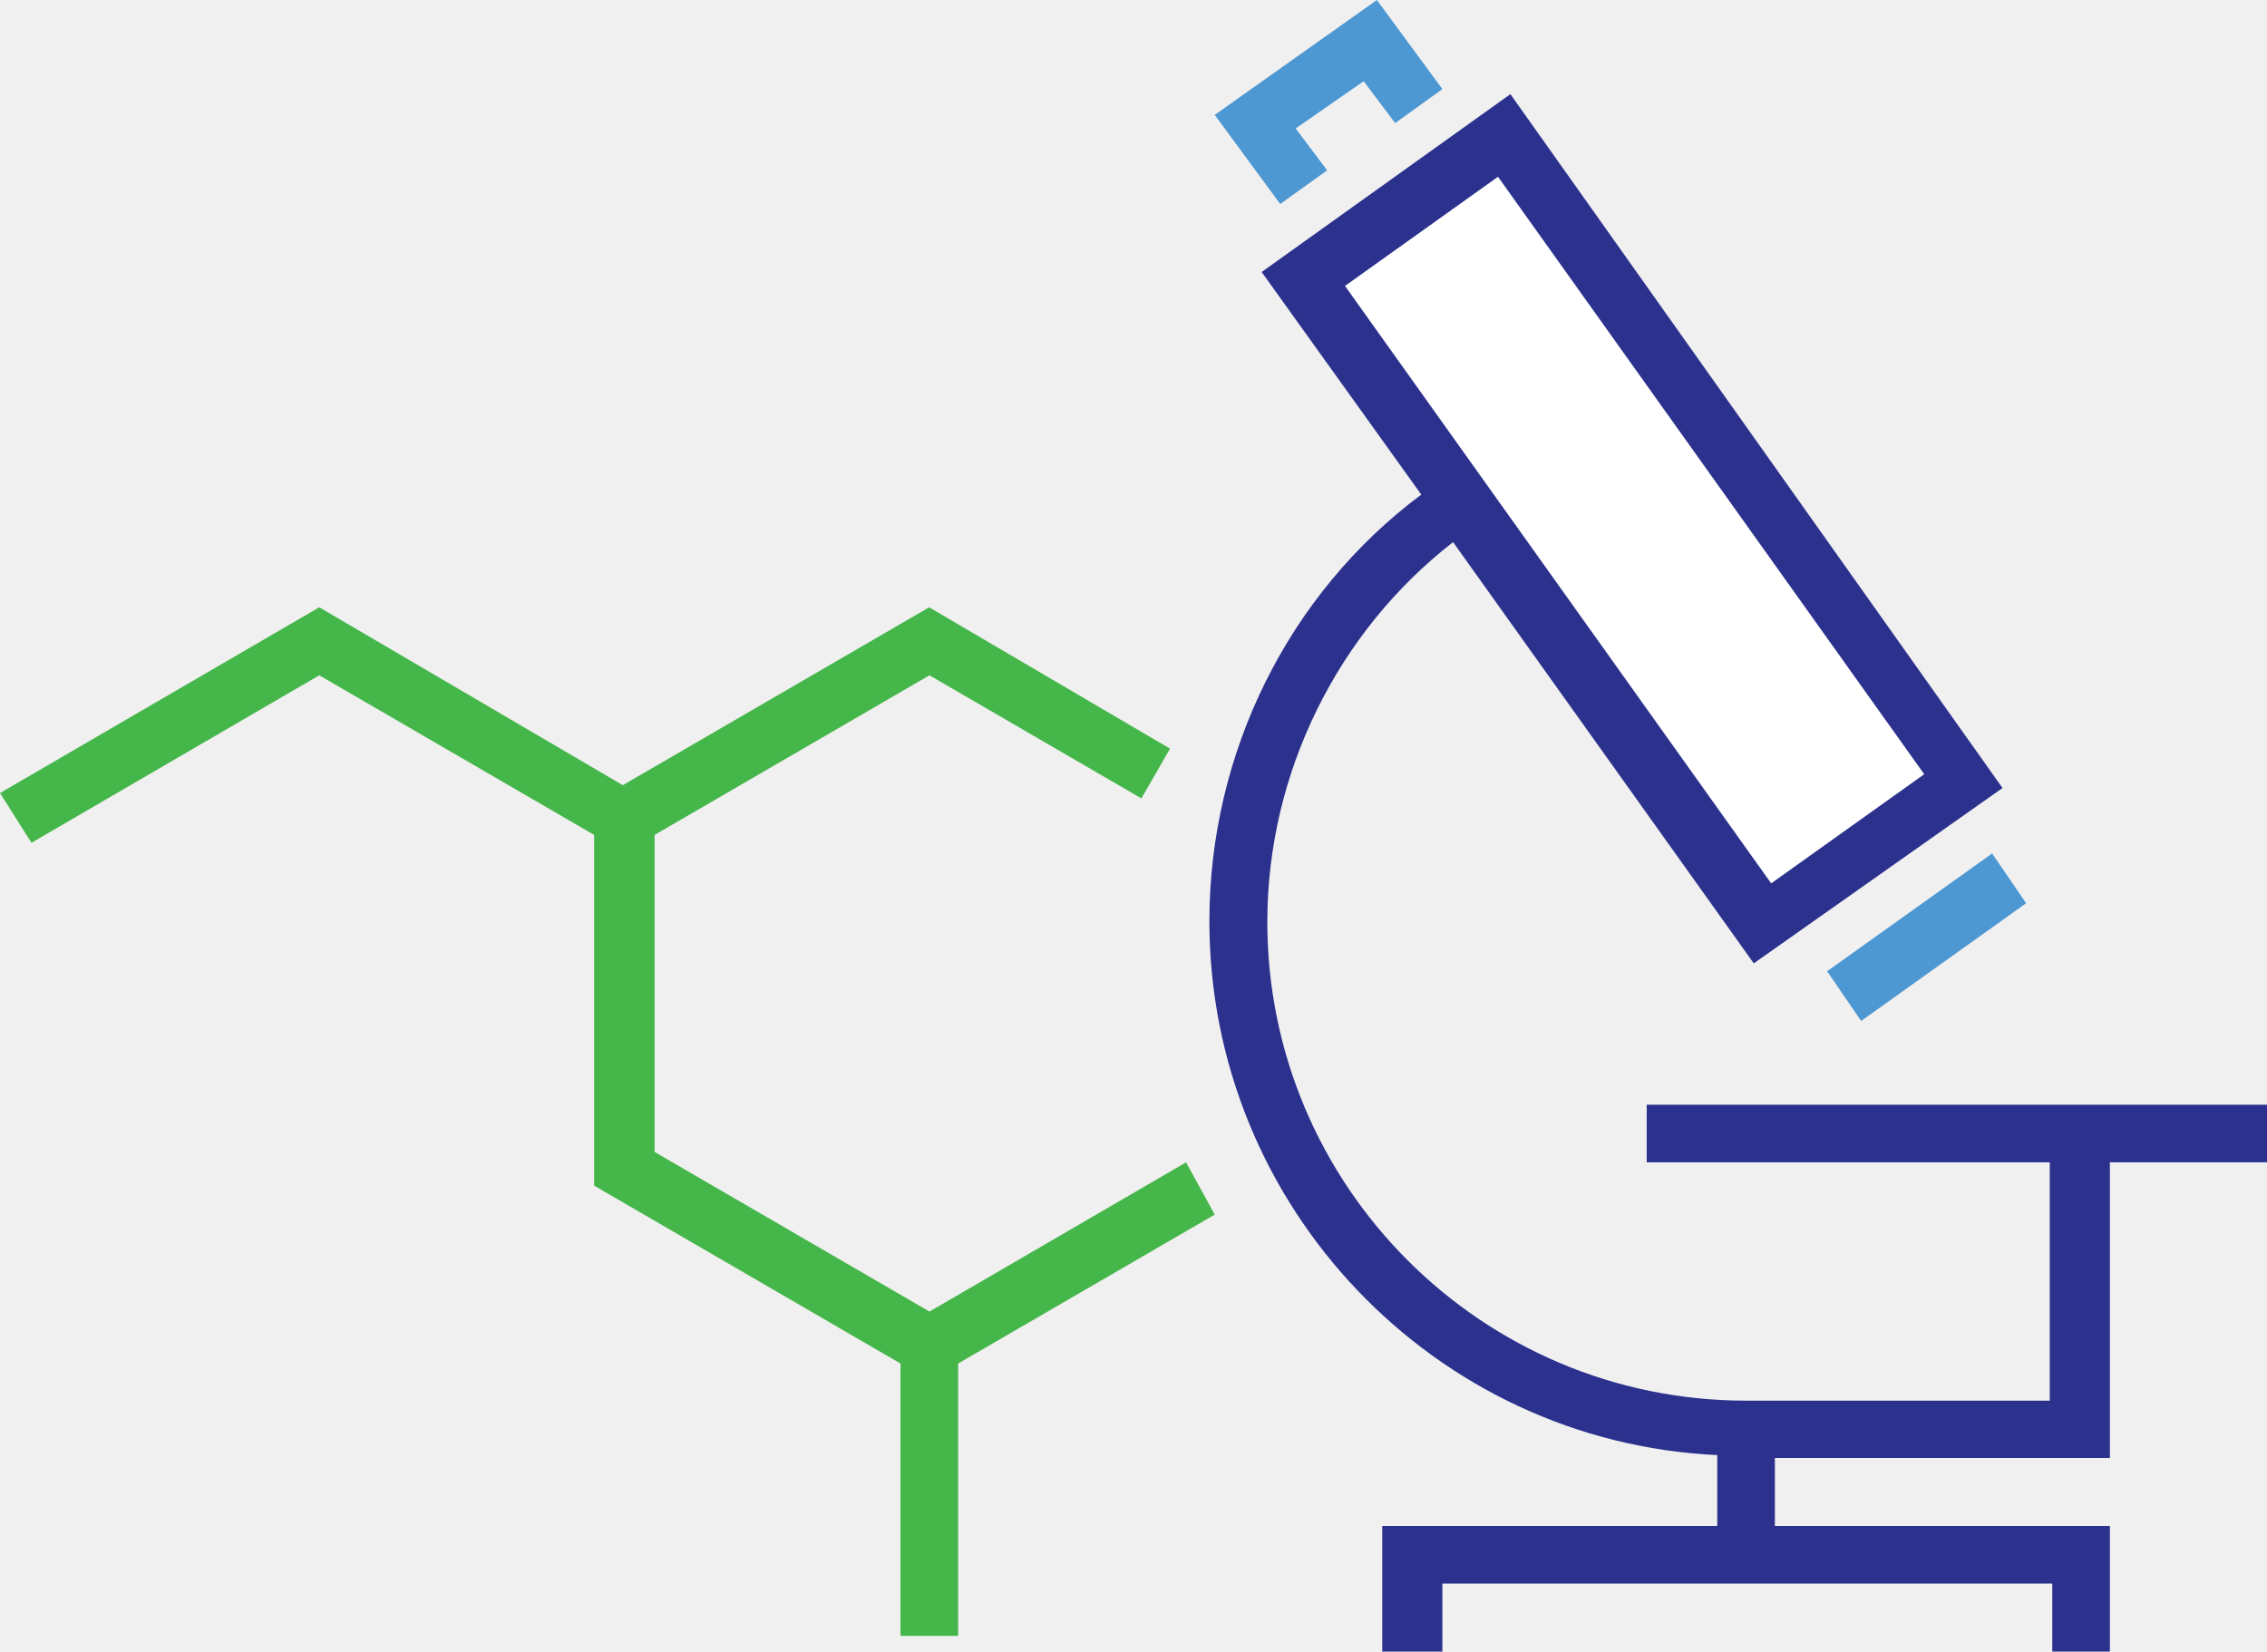
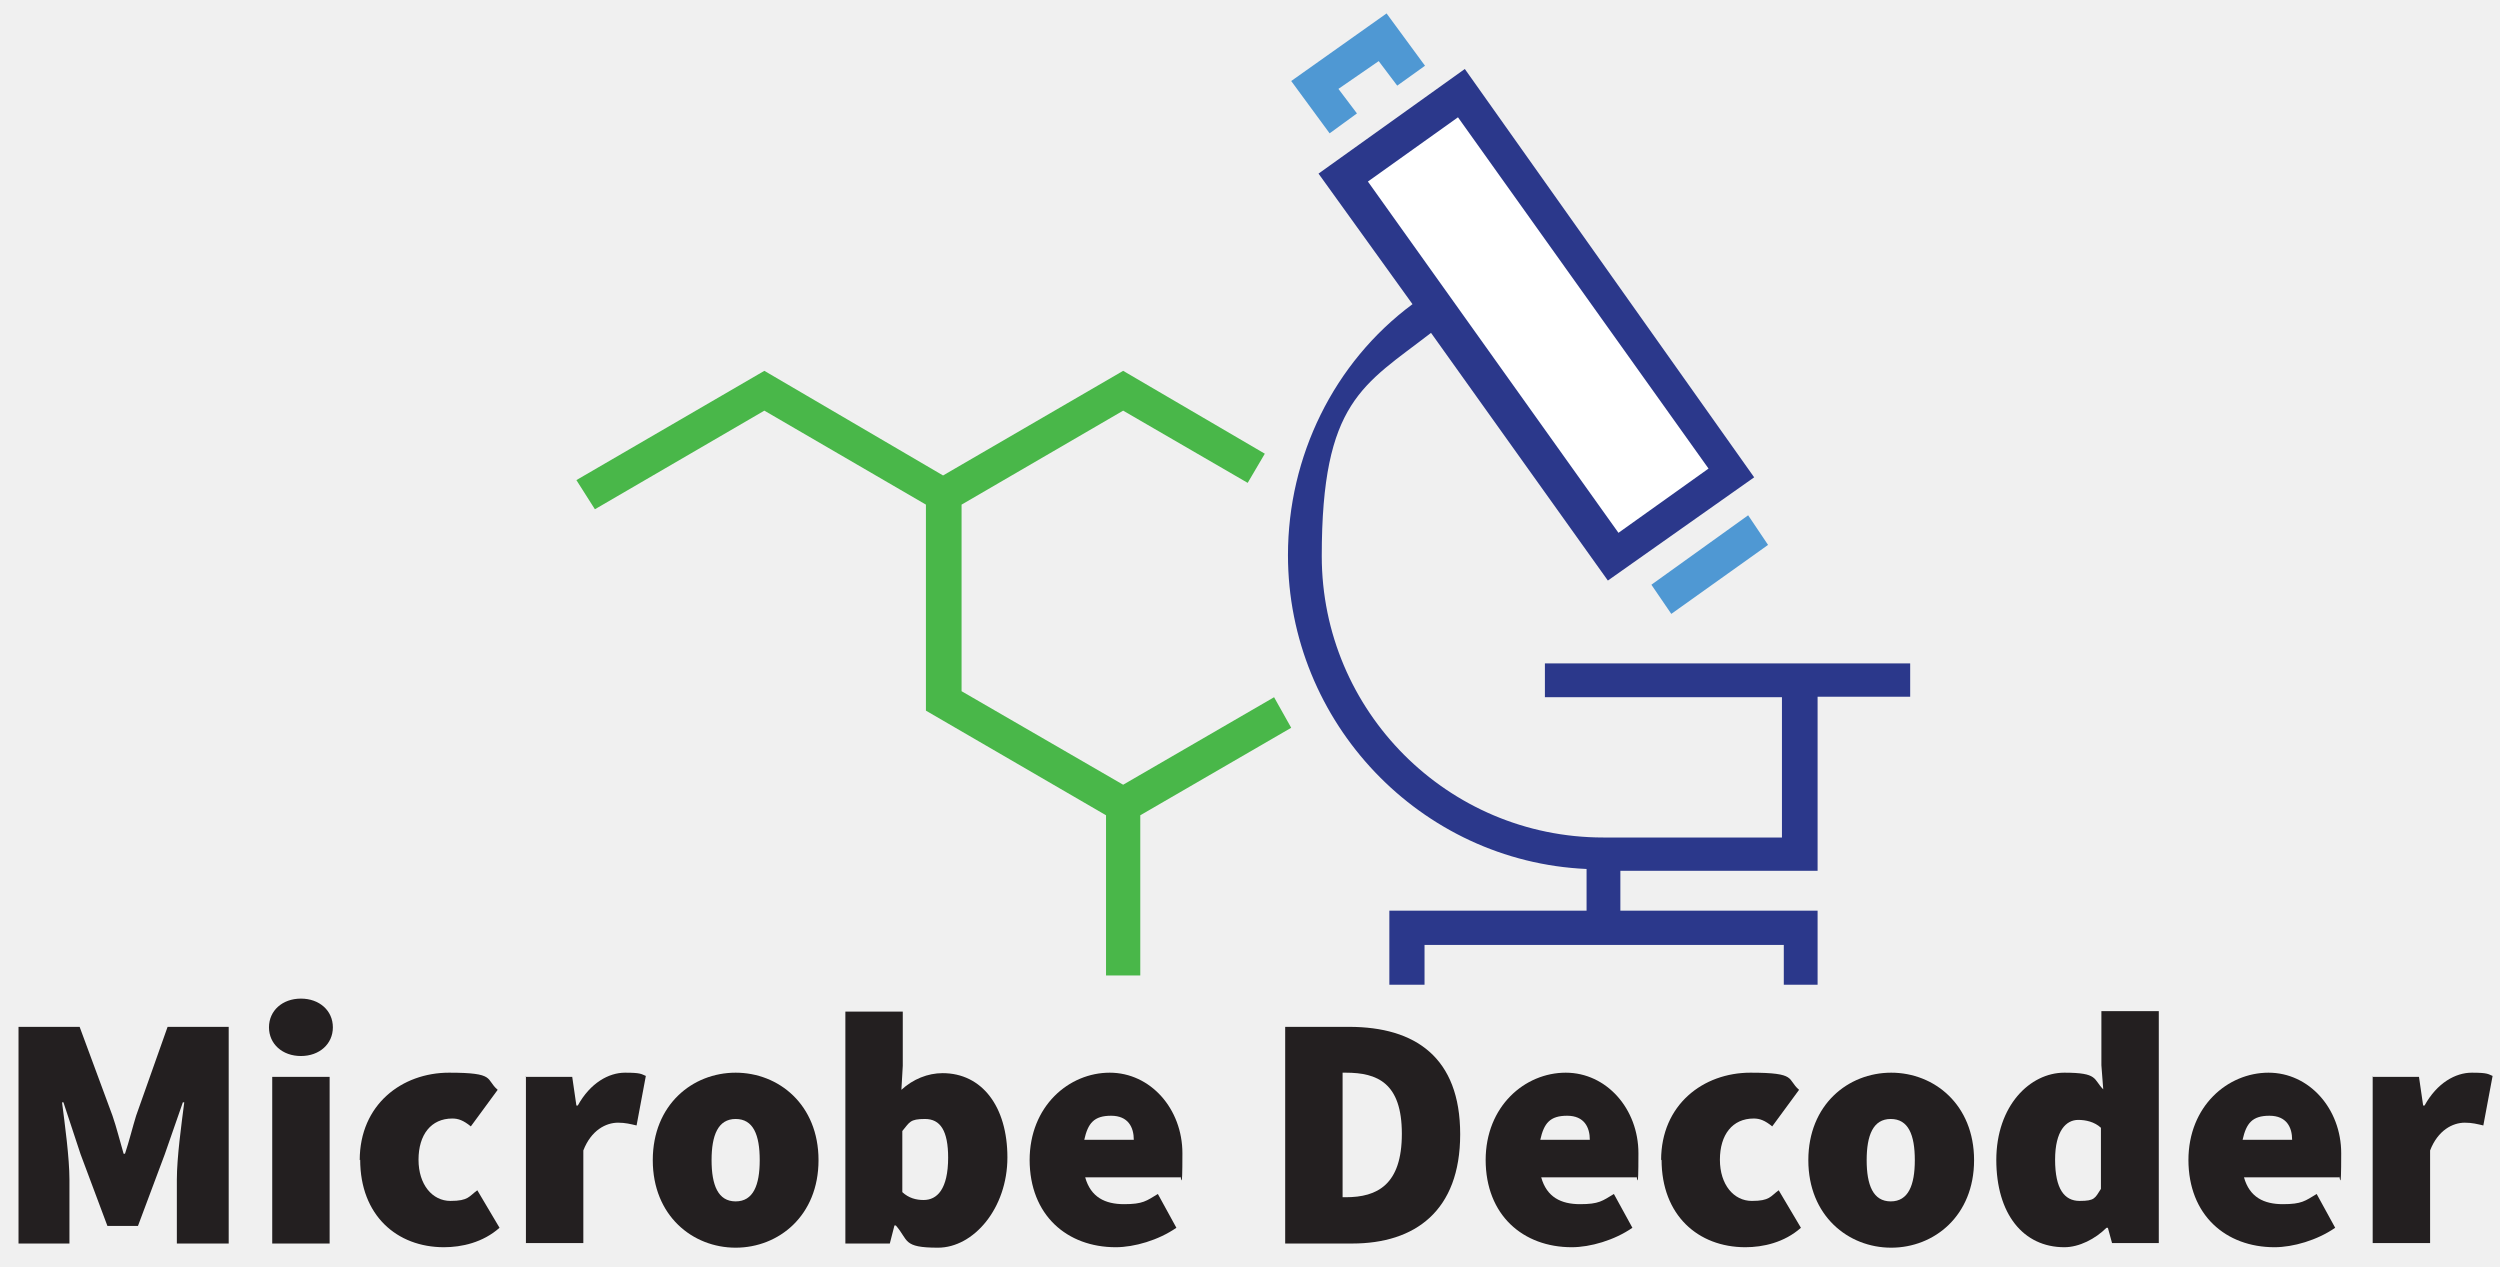
- <svg xmlns="http://www.w3.org/2000/svg" version="1.0" id="Layer_1" x="0px" y="0px" viewBox="0 0 720 524.6" style="enable-background:new 0 0 720 524.6;" xml:space="preserve">
-   <style type="text/css">
- 	.st0{fill:#010101;}
- 	.st1{fill:#2C318E;}
- 	.st2{fill:#4D97D2;}
- 	.st3{fill:#45B649;}
- 	.st4{fill:#FFFFFF;}
- </style>
-   <polygon class="st0" points="475.6,55.7 610.3,245.3 562,280.2 426.5,90.6 475.6,55.7 " />
-   <path class="st1" d="M720,350.9H523v18.3h128v75.7h-96.4c-84,0-152.1-68.2-152.1-152.1c0-47.4,22.5-92.3,59-120.6L557,306l79-55.7  L479.7,29.9l-79,56.5l50.7,70.7c-42.4,31.6-67.3,82.3-67.3,135.5c0,90.6,71.5,165.4,161.3,169.6v22.5H439v39.9h19.1V503h193.7v21.6  h18.3v-39.9H563.7v-21.6h106.4v-93.9H720V350.9L720,350.9z" />
-   <polygon class="st2" points="406.6,64.8 385.8,36.5 437.3,0 458.1,28.3 443.1,39.1 433.1,25.8 411.5,40.8 421.5,54.1 406.6,64.8 " />
-   <polygon class="st2" points="580.3,308.5 632.7,271.1 643.5,286.9 591.1,324.3 " />
-   <polygon class="st3" points="385.8,385.8 376.7,369.2 295.2,416.6 207.9,365.9 207.9,265.2 295.2,214.5 362.5,253.6 371.6,237.8   295.1,192.9 197.8,249.4 101.4,192.9 0,251.9 10,267.7 101.4,214.5 188.7,265.2 188.7,376.6 286,433.1 286,519.6 304.3,519.6   304.3,433.1 385.8,385.8 " />
-   <rect x="489.3" y="51.8" transform="matrix(0.8141 -0.5807 0.5807 0.8141 -1.2514 332.7848)" class="st4" width="59.7" height="233.1" />
+ <svg xmlns="http://www.w3.org/2000/svg" id="Layer_1" version="1.1" viewBox="0 0 540 273.6">
+   <g id="Layer_3">
+     <g>
+       <polygon points="314.8 25.2 368.7 101 349.3 115 295.1 39.1 314.8 25.2" fill="#030303" />
+       <path d="M412.5,143.3h-78.8v7.3h51.2v30.3h-38.6c-33.6,0-60.8-27.3-60.8-60.8s9-36.9,23.6-48.2l38.2,53.5,31.6-22.3-62.5-88.2-31.6,22.6,20.3,28.2c-17,12.6-26.9,32.9-26.9,54.2,0,36.2,28.6,66.2,64.5,67.8v9h-42.6v16h7.6v-8.6h77.6v8.6h7.3v-16h-42.6v-8.6h42.6v-37.6h20v-7.2h0Z" fill="#2b388b" />
+       <polygon points="287.2 28.8 278.9 17.5 299.5 2.9 307.8 14.2 301.8 18.5 297.8 13.2 289.1 19.2 293.1 24.5 287.2 28.8" fill="#4f98d3" />
+       <polygon points="356.7 126.3 377.6 111.3 381.9 117.7 361 132.6 356.7 126.3" fill="#4f98d3" />
+       <polygon points="278.9 157.2 275.2 150.6 242.6 169.5 207.7 149.3 207.7 109 242.6 88.7 269.5 104.3 273.2 98 242.6 80.1 203.7 102.7 165.1 80.1 124.5 103.7 128.5 110 165.1 88.7 200 109 200 153.5 238.9 176.1 238.9 210.7 246.3 210.7 246.3 176.1 278.9 157.2" fill="#49b749" />
+       <rect x="320.3" y="23.6" width="23.9" height="93.2" transform="translate(21 206) rotate(-35.5)" fill="#fff" />
+     </g>
+   </g>
+   <g>
+     <path d="M4,221.8h13.2l7.1,19.2c.9,2.6,1.6,5.5,2.4,8.2h.3c.9-2.7,1.6-5.6,2.4-8.2l6.8-19.2h13.2v46.8h-11.2v-13.8c0-4.8,1-12,1.6-16.7h-.3l-3.9,11.2-5.8,15.5h-6.6l-5.8-15.5-3.7-11.2h-.3c.6,4.7,1.6,12,1.6,16.7v13.8H4v-46.8Z" fill="#231f20" />
+     <path d="M58.1,221.9c0-3.6,2.9-6.2,6.9-6.2s6.9,2.6,6.9,6.2-2.9,6.2-6.9,6.2-6.9-2.6-6.9-6.2ZM58.8,232.6h12.4v36h-12.4v-36Z" fill="#231f20" />
+     <path d="M77.7,250.6c0-12,9.1-18.9,19.3-18.9s7.8,1.4,10.5,3.7l-5.8,7.9c-1.6-1.3-2.7-1.7-4-1.7-4.6,0-7.3,3.5-7.3,8.9s3,8.9,6.9,8.9,4-1,5.8-2.3l4.8,8.1c-3.6,3.2-8.2,4.2-12,4.2-10.2,0-18.1-6.9-18.1-18.9Z" fill="#231f20" />
+     <path d="M113.5,232.6h10.1l.9,6.2h.3c2.7-4.9,6.7-7.1,10.2-7.1s3.5.3,4.5.7l-2,10.7c-1.3-.3-2.4-.6-4-.6-2.6,0-5.8,1.6-7.5,6v20h-12.4v-36Z" fill="#231f20" />
+     <path d="M141,250.6c0-12,8.6-18.9,17.9-18.9s17.9,6.9,17.9,18.9-8.6,18.9-17.9,18.9-17.9-6.9-17.9-18.9ZM164.1,250.6c0-5.5-1.4-8.9-5.2-8.9s-5.2,3.5-5.2,8.9,1.4,8.9,5.2,8.9,5.2-3.5,5.2-8.9Z" fill="#231f20" />
+     <path d="M193.5,264.7h-.3l-1,3.9h-9.6v-50.1h12.4v11.7l-.3,5.2c2.5-2.3,5.7-3.6,8.9-3.6,8.5,0,14,7.2,14,18.2s-7.3,19.5-15,19.5-6.3-1.6-9.1-4.8ZM204.8,250.1c0-5.9-1.7-8.4-5-8.4s-3.3.7-4.9,2.6v13.2c1.4,1.3,3,1.7,4.6,1.7,2.9,0,5.3-2.3,5.3-9.2Z" fill="#231f20" />
+     <path d="M222.4,250.6c0-11.7,8.5-18.9,17.3-18.9s15.7,7.8,15.7,17.4-.3,4.3-.5,5.2h-20.5c1.2,4.3,4.3,5.8,8.4,5.8s4.8-.7,7.3-2.2l4,7.3c-3.9,2.7-9.1,4.2-13.1,4.2-10.5,0-18.6-6.9-18.6-18.9ZM244.9,246.2c0-2.7-1.2-5.2-4.9-5.2s-5,1.6-5.8,5.2h10.7Z" fill="#231f20" />
+     <path d="M277.6,221.8h13.8c14.3,0,24,6.6,24,23.2s-9.8,23.6-23.3,23.6h-14.5v-46.8ZM290.7,258.6c6.8,0,12.1-2.7,12.1-13.7s-5.3-13.2-12.1-13.2h-.7v26.9h.7Z" fill="#231f20" />
+     <path d="M320.9,250.6c0-11.7,8.5-18.9,17.3-18.9s15.7,7.8,15.7,17.4-.3,4.3-.5,5.2h-20.5c1.2,4.3,4.3,5.8,8.4,5.8s4.8-.7,7.3-2.2l4,7.3c-3.9,2.7-9.1,4.2-13.1,4.2-10.5,0-18.6-6.9-18.6-18.9ZM343.4,246.2c0-2.7-1.2-5.2-4.9-5.2s-5,1.6-5.8,5.2h10.7Z" fill="#231f20" />
+     <path d="M358.8,250.6c0-12,9.1-18.9,19.3-18.9s7.8,1.4,10.5,3.7l-5.8,7.9c-1.6-1.3-2.7-1.7-4-1.7-4.6,0-7.3,3.5-7.3,8.9s3,8.9,6.9,8.9,4-1,5.8-2.3l4.8,8.1c-3.6,3.2-8.2,4.2-12,4.2-10.2,0-18.1-6.9-18.1-18.9Z" fill="#231f20" />
+     <path d="M390.6,250.6c0-12,8.6-18.9,17.9-18.9s17.9,6.9,17.9,18.9-8.6,18.9-17.9,18.9-17.9-6.9-17.9-18.9ZM413.6,250.6c0-5.5-1.4-8.9-5.2-8.9s-5.2,3.5-5.2,8.9,1.4,8.9,5.2,8.9,5.2-3.5,5.2-8.9Z" fill="#231f20" />
+     <path d="M431.2,250.6c0-11.8,7.3-18.9,14.7-18.9s6.2,1.4,8.4,3.6l-.4-5.2v-11.7h12.4v50.1h-10.1l-.9-3.3h-.3c-2.4,2.4-5.9,4.2-9.1,4.2-8.9,0-14.7-7.2-14.7-18.9ZM453.8,256.8v-13.2c-1.4-1.3-3.3-1.7-4.9-1.7-2.6,0-5,2.3-5,8.6s2,8.9,5.3,8.9,3.3-.6,4.6-2.6Z" fill="#231f20" />
+     <path d="M472.7,250.6c0-11.7,8.5-18.9,17.3-18.9s15.7,7.8,15.7,17.4-.3,4.3-.5,5.2h-20.5c1.2,4.3,4.3,5.8,8.4,5.8s4.8-.7,7.3-2.2l4,7.3c-3.9,2.7-9.1,4.2-13.1,4.2-10.5,0-18.6-6.9-18.6-18.9ZM495.1,246.2c0-2.7-1.2-5.2-4.9-5.2s-5,1.6-5.8,5.2h10.7Z" fill="#231f20" />
+     <path d="M512.4,232.6h10.1l.9,6.2h.3c2.7-4.9,6.7-7.1,10.2-7.1s3.5.3,4.5.7l-2,10.7c-1.3-.3-2.4-.6-4-.6-2.6,0-5.8,1.6-7.5,6v20h-12.4v-36Z" fill="#231f20" />
+   </g>
</svg>
